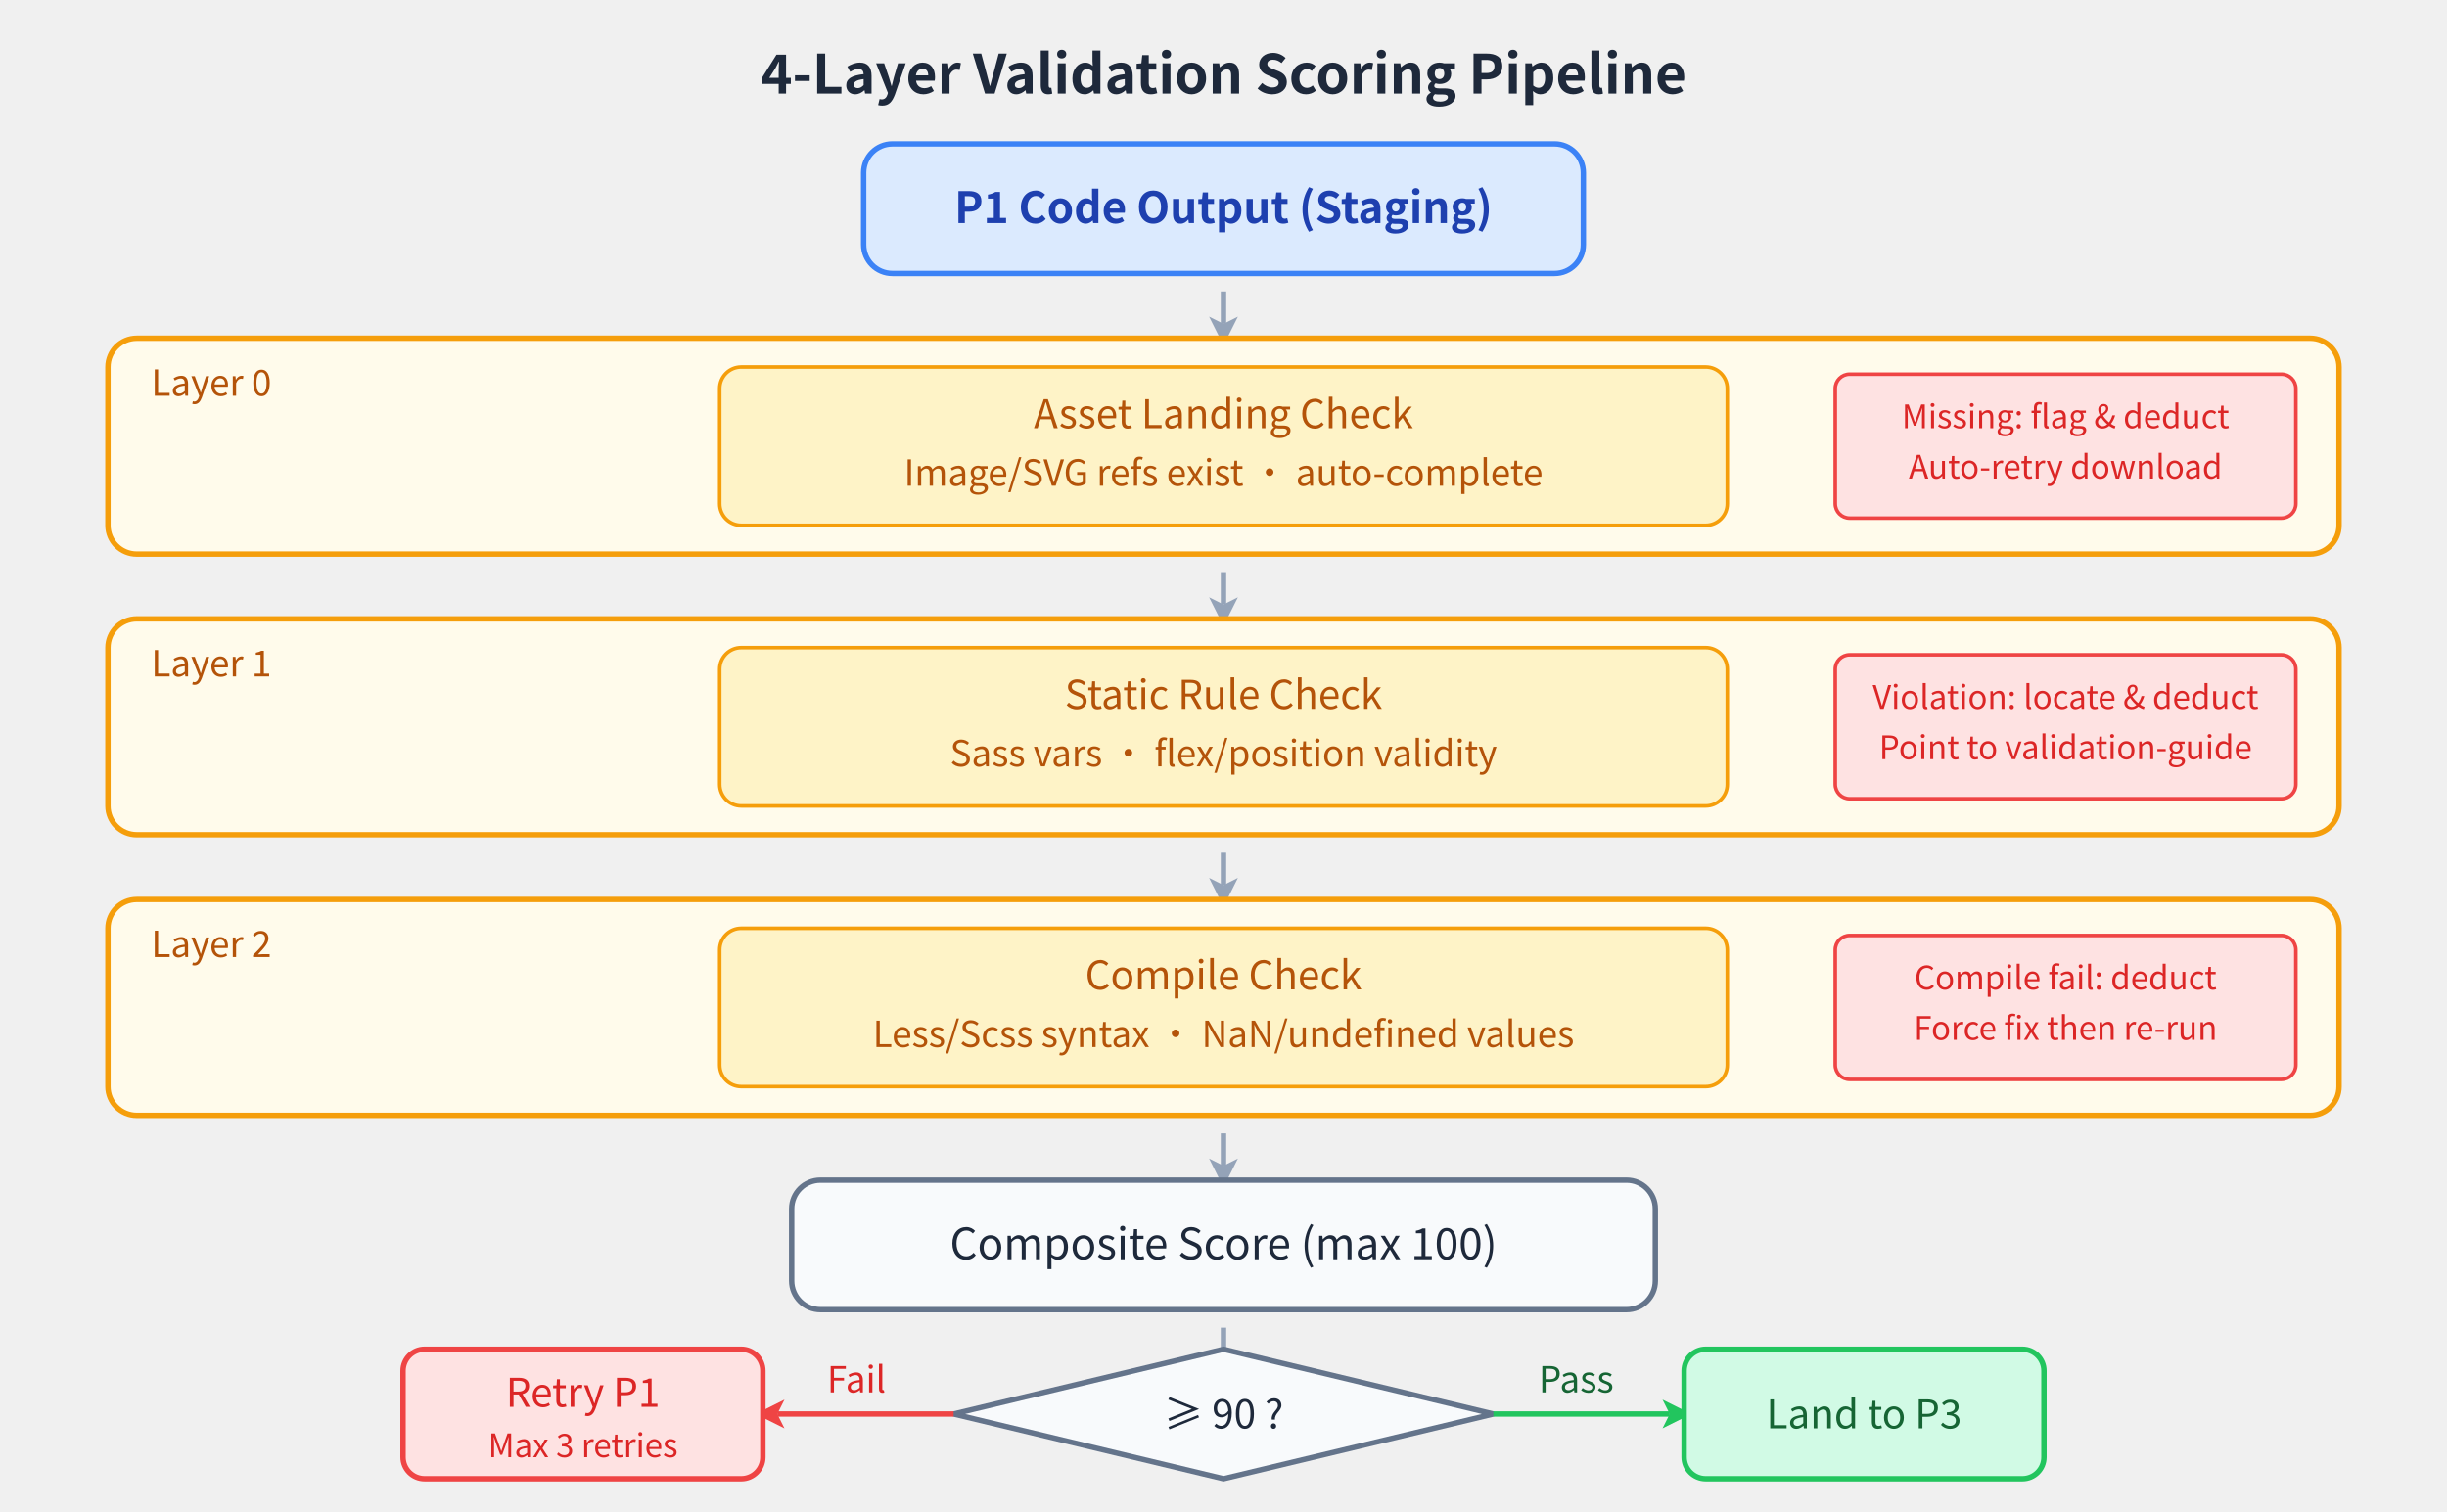
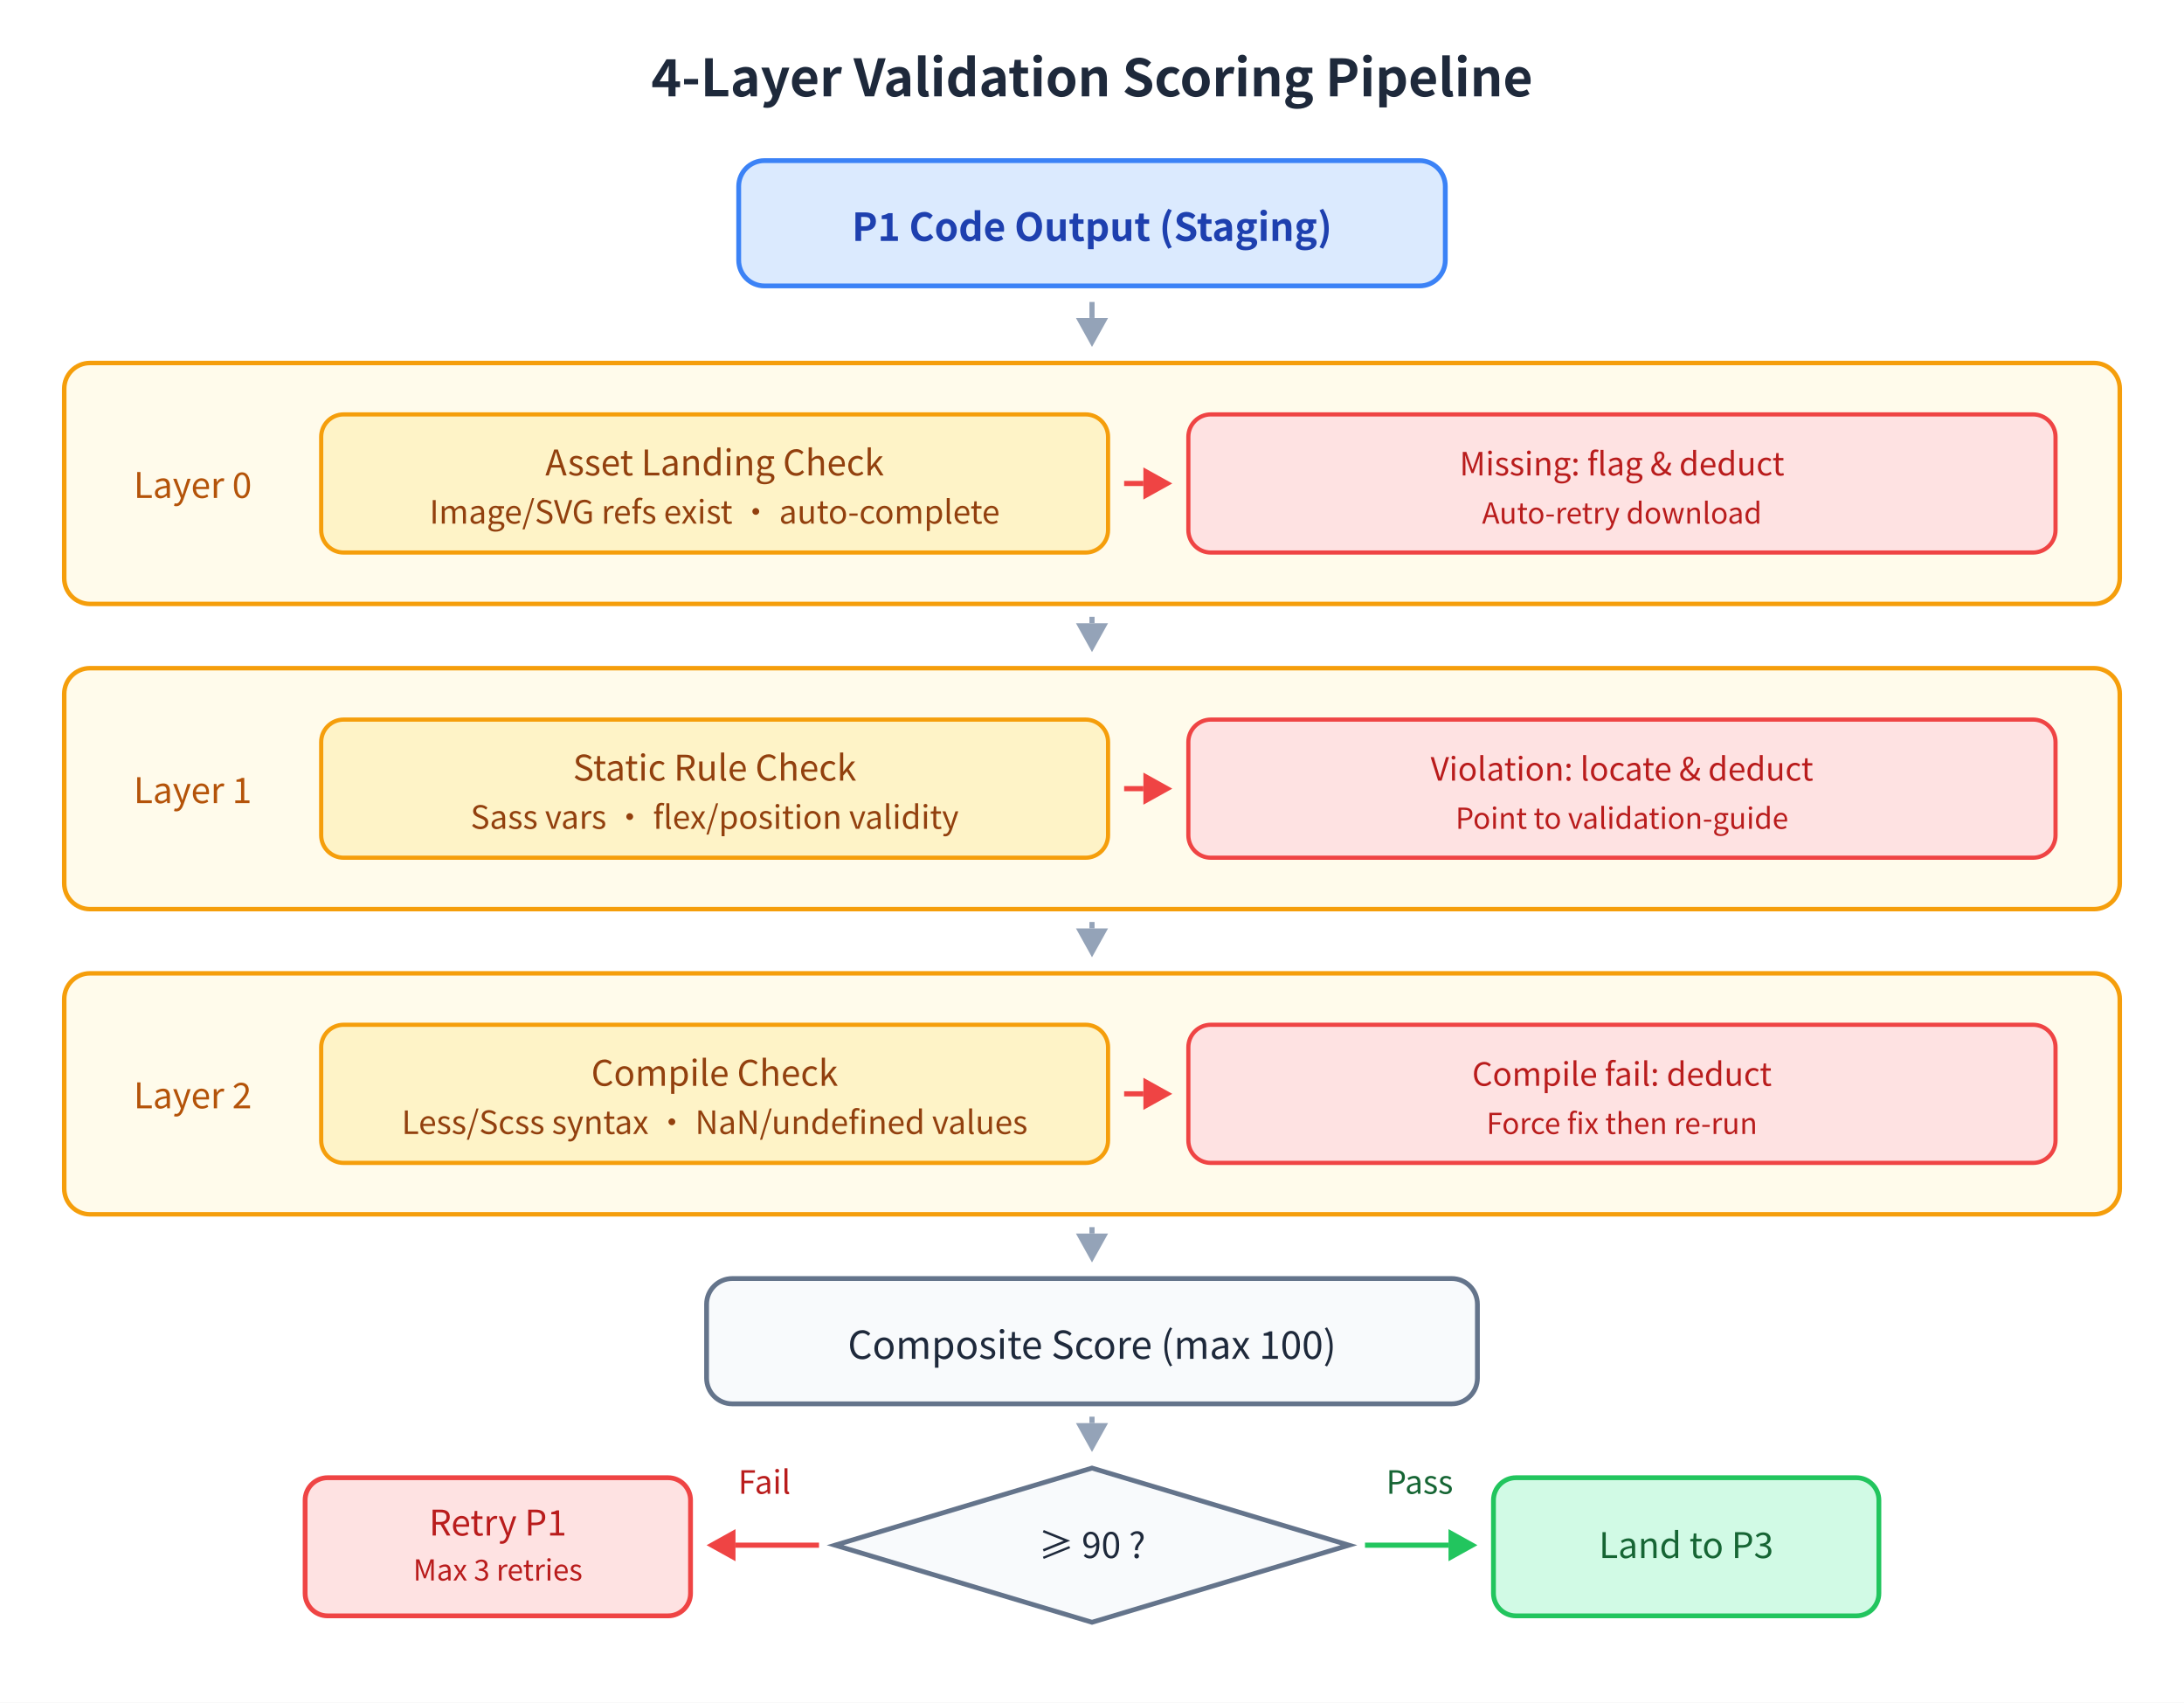
- <svg xmlns="http://www.w3.org/2000/svg" viewBox="0 0 680 420" width="680">
-   <defs>
-     <style>text { font-family: 'PingFang SC','Microsoft YaHei','Noto Sans CJK SC',system-ui,sans-serif; }</style>
-     <marker id="aw" markerWidth="8" markerHeight="8" refX="2" refY="4" orient="auto" markerUnits="userSpaceOnUse">
-       <path d="M0,0 L8,4 L0,8 L2,4 z" fill="#94a3b8" />
-     </marker>
-     <marker id="ag" markerWidth="8" markerHeight="8" refX="2" refY="4" orient="auto" markerUnits="userSpaceOnUse">
-       <path d="M0,0 L8,4 L0,8 L2,4 z" fill="#22c55e" />
-     </marker>
-     <marker id="ar" markerWidth="8" markerHeight="8" refX="2" refY="4" orient="auto" markerUnits="userSpaceOnUse">
-       <path d="M0,0 L8,4 L0,8 L2,4 z" fill="#ef4444" />
-     </marker>
-     <marker id="ao" markerWidth="8" markerHeight="8" refX="2" refY="4" orient="auto" markerUnits="userSpaceOnUse">
-       <path d="M0,0 L8,4 L0,8 L2,4 z" fill="#f59e0b" />
-     </marker>
-   </defs>
-   <text x="340" y="26" font-size="15" fill="#1e293b" text-anchor="middle" font-weight="600">4-Layer Validation Scoring Pipeline</text>
-   <rect x="240" y="40" width="200" height="36" rx="8" stroke="#3b82f6" stroke-width="1.5" fill="#dbeafe" />
-   <text x="340" y="62" font-size="12" fill="#1e40af" text-anchor="middle" font-weight="600">P1 Code Output (Staging)</text>
-   <path d="M340,81 L 340,90" fill="none" stroke="#94a3b8" stroke-width="1.5" marker-end="url(#aw)" />
-   <rect x="30" y="94" width="620" height="60" rx="8" stroke="#f59e0b" stroke-width="1.5" fill="#fffbeb" />
-   <text x="42" y="110" font-size="10" fill="#b45309">Layer 0</text>
-   <rect x="200" y="102" width="280" height="44" rx="6" stroke="#f59e0b" stroke-width="1" fill="#fef3c7" />
-   <text x="340" y="119" font-size="11" fill="#b45309" text-anchor="middle">Asset Landing Check</text>
-   <text x="340" y="135" font-size="10" fill="#b45309" text-anchor="middle">Image/SVG refs exist · auto-complete</text>
-   <rect x="510" y="104" width="128" height="40" rx="4" stroke="#ef4444" stroke-width="1" fill="#fee2e2" />
-   <text x="574" y="119" font-size="9" fill="#dc2626" text-anchor="middle">Missing: flag &amp; deduct</text>
-   <text x="574" y="133" font-size="9" fill="#dc2626" text-anchor="middle">Auto-retry download</text>
-   <path d="M340,159 L 340,168" fill="none" stroke="#94a3b8" stroke-width="1.5" marker-end="url(#aw)" />
-   <rect x="30" y="172" width="620" height="60" rx="8" stroke="#f59e0b" stroke-width="1.5" fill="#fffbeb" />
-   <text x="42" y="188" font-size="10" fill="#b45309">Layer 1</text>
-   <rect x="200" y="180" width="280" height="44" rx="6" stroke="#f59e0b" stroke-width="1" fill="#fef3c7" />
-   <text x="340" y="197" font-size="11" fill="#b45309" text-anchor="middle">Static Rule Check</text>
-   <text x="340" y="213" font-size="10" fill="#b45309" text-anchor="middle">Sass vars · flex/position validity</text>
-   <rect x="510" y="182" width="128" height="40" rx="4" stroke="#ef4444" stroke-width="1" fill="#fee2e2" />
-   <text x="574" y="197" font-size="9" fill="#dc2626" text-anchor="middle">Violation: locate &amp; deduct</text>
-   <text x="574" y="211" font-size="9" fill="#dc2626" text-anchor="middle">Point to validation-guide</text>
-   <path d="M340,237 L 340,246" fill="none" stroke="#94a3b8" stroke-width="1.5" marker-end="url(#aw)" />
-   <rect x="30" y="250" width="620" height="60" rx="8" stroke="#f59e0b" stroke-width="1.5" fill="#fffbeb" />
-   <text x="42" y="266" font-size="10" fill="#b45309">Layer 2</text>
-   <rect x="200" y="258" width="280" height="44" rx="6" stroke="#f59e0b" stroke-width="1" fill="#fef3c7" />
-   <text x="340" y="275" font-size="11" fill="#b45309" text-anchor="middle">Compile Check</text>
-   <text x="340" y="291" font-size="10" fill="#b45309" text-anchor="middle">Less/Scss syntax · NaN/undefined values</text>
-   <rect x="510" y="260" width="128" height="40" rx="4" stroke="#ef4444" stroke-width="1" fill="#fee2e2" />
-   <text x="574" y="275" font-size="9" fill="#dc2626" text-anchor="middle">Compile fail: deduct</text>
-   <text x="574" y="289" font-size="9" fill="#dc2626" text-anchor="middle">Force fix then re-run</text>
-   <path d="M340,315 L 340,324" fill="none" stroke="#94a3b8" stroke-width="1.5" marker-end="url(#aw)" />
-   <rect x="220" y="328" width="240" height="36" rx="8" stroke="#64748b" stroke-width="1.5" fill="#f8fafc" />
-   <text x="340" y="350" font-size="12" fill="#1e293b" text-anchor="middle">Composite Score (max 100)</text>
-   <path d="M340,369 L 340,378" fill="none" stroke="#94a3b8" stroke-width="1.5" marker-end="url(#aw)" />
-   <polygon points="340,375 415,393 340,411 265,393" stroke="#64748b" stroke-width="1.5" fill="#f8fafc" />
-   <text x="340" y="397" font-size="11" fill="#1e293b" text-anchor="middle">≥ 90 ?</text>
-   <path d="M415,393 L 464,393" fill="none" stroke="#22c55e" stroke-width="1.5" marker-end="url(#ag)" />
-   <text x="438" y="387" font-size="10" fill="#166534" text-anchor="middle">Pass</text>
-   <rect x="468" y="375" width="100" height="36" rx="6" stroke="#22c55e" stroke-width="1.5" fill="#d1fae5" />
-   <text x="518" y="397" font-size="11" fill="#166534" text-anchor="middle">Land to P3</text>
-   <path d="M265,393 L 216,393" fill="none" stroke="#ef4444" stroke-width="1.5" marker-end="url(#ar)" />
-   <text x="238" y="387" font-size="10" fill="#dc2626" text-anchor="middle">Fail</text>
-   <rect x="112" y="375" width="100" height="36" rx="6" stroke="#ef4444" stroke-width="1.5" fill="#fee2e2" />
-   <text x="162" y="391" font-size="11" fill="#dc2626" text-anchor="middle">Retry P1</text>
-   <text x="162" y="405" font-size="9" fill="#dc2626" text-anchor="middle">Max 3 retries</text>
+ <svg xmlns="http://www.w3.org/2000/svg" viewBox="0 0 680 530" width="680" height="530" role="img" aria-labelledby="title desc">
+   <style>text { font-family: 'PingFang SC', 'Microsoft YaHei', 'Noto Sans CJK SC', system-ui, sans-serif; }</style>
+   <rect width="680" height="530" fill="#fff" />
+   <text x="340" y="30" font-size="16" fill="#1e293b" text-anchor="middle" font-weight="600">4-Layer Validation Scoring Pipeline</text>
+   <rect x="230" y="50" width="220" height="39" rx="8" fill="#dbeafe" stroke="#3b82f6" stroke-width="1.5" />
+   <text x="340" y="75" font-size="12" fill="#1e40af" text-anchor="middle" font-weight="600">P1 Code Output (Staging)</text>
+   <rect x="20" y="113" width="640" height="75" rx="8" fill="#fffbeb" stroke="#f59e0b" stroke-width="1.4" />
+   <text x="60" y="155" font-size="11" fill="#b45309" text-anchor="middle">Layer 0</text>
+   <rect x="100" y="129" width="245" height="43" rx="7" fill="#fef3c7" stroke="#f59e0b" stroke-width="1.3" />
+   <text x="222.5" y="148" font-size="11" fill="#92400e" text-anchor="middle">Asset Landing Check</text>
+   <text x="222.5" y="163" font-size="10" fill="#92400e" text-anchor="middle">Image/SVG refs exist · auto-complete</text>
+   <rect x="370" y="129" width="270" height="43" rx="7" fill="#fee2e2" stroke="#ef4444" stroke-width="1.3" />
+   <text x="505" y="148" font-size="10" fill="#b91c1c" text-anchor="middle">Missing: flag &amp; deduct</text>
+   <text x="505" y="163" font-size="9" fill="#b91c1c" text-anchor="middle">Auto-retry download</text>
+   <path d="M350 150.5 L356 150.5" fill="none" stroke="#ef4444" stroke-width="1.6" />
+   <path d="M356 145.5 L365 150.5 L356 155.5 Z" fill="#ef4444" />
+   <rect x="20" y="208" width="640" height="75" rx="8" fill="#fffbeb" stroke="#f59e0b" stroke-width="1.4" />
+   <text x="60" y="250" font-size="11" fill="#b45309" text-anchor="middle">Layer 1</text>
+   <rect x="100" y="224" width="245" height="43" rx="7" fill="#fef3c7" stroke="#f59e0b" stroke-width="1.3" />
+   <text x="222.5" y="243" font-size="11" fill="#92400e" text-anchor="middle">Static Rule Check</text>
+   <text x="222.5" y="258" font-size="10" fill="#92400e" text-anchor="middle">Sass vars · flex/position validity</text>
+   <rect x="370" y="224" width="270" height="43" rx="7" fill="#fee2e2" stroke="#ef4444" stroke-width="1.3" />
+   <text x="505" y="243" font-size="10" fill="#b91c1c" text-anchor="middle">Violation: locate &amp; deduct</text>
+   <text x="505" y="258" font-size="9" fill="#b91c1c" text-anchor="middle">Point to validation-guide</text>
+   <path d="M350 245.5 L356 245.5" fill="none" stroke="#ef4444" stroke-width="1.6" />
+   <path d="M356 240.5 L365 245.5 L356 250.5 Z" fill="#ef4444" />
+   <rect x="20" y="303" width="640" height="75" rx="8" fill="#fffbeb" stroke="#f59e0b" stroke-width="1.4" />
+   <text x="60" y="345" font-size="11" fill="#b45309" text-anchor="middle">Layer 2</text>
+   <rect x="100" y="319" width="245" height="43" rx="7" fill="#fef3c7" stroke="#f59e0b" stroke-width="1.3" />
+   <text x="222.5" y="338" font-size="11" fill="#92400e" text-anchor="middle">Compile Check</text>
+   <text x="222.5" y="353" font-size="10" fill="#92400e" text-anchor="middle">Less/Scss syntax · NaN/undefined values</text>
+   <rect x="370" y="319" width="270" height="43" rx="7" fill="#fee2e2" stroke="#ef4444" stroke-width="1.3" />
+   <text x="505" y="338" font-size="10" fill="#b91c1c" text-anchor="middle">Compile fail: deduct</text>
+   <text x="505" y="353" font-size="9" fill="#b91c1c" text-anchor="middle">Force fix then re-run</text>
+   <path d="M350 340.5 L356 340.5" fill="none" stroke="#ef4444" stroke-width="1.6" />
+   <path d="M356 335.5 L365 340.5 L356 345.5 Z" fill="#ef4444" />
+   <rect x="220" y="398" width="240" height="39" rx="8" fill="#f8fafc" stroke="#64748b" stroke-width="1.5" />
+   <text x="340" y="423" font-size="12" fill="#1e293b" text-anchor="middle">Composite Score (max 100)</text>
+   <polygon points="340,457 420,481 340,505 260,481" fill="#f8fafc" stroke="#64748b" stroke-width="1.5" />
+   <text x="340" y="485" font-size="11" fill="#1e293b" text-anchor="middle">≥ 90 ?</text>
+   <rect x="95" y="460" width="120" height="43" rx="7" fill="#fee2e2" stroke="#ef4444" stroke-width="1.5" />
+   <text x="155" y="478" font-size="11" fill="#b91c1c" text-anchor="middle">Retry P1</text>
+   <text x="155" y="492" font-size="9" fill="#b91c1c" text-anchor="middle">Max 3 retries</text>
+   <rect x="465" y="460" width="120" height="43" rx="7" fill="#d1fae5" stroke="#22c55e" stroke-width="1.5" />
+   <text x="525" y="485" font-size="11" fill="#166534" text-anchor="middle">Land to P3</text>
+   <text x="238" y="465" font-size="10" fill="#b91c1c" text-anchor="middle">Fail</text>
+   <text x="442" y="465" font-size="10" fill="#166534" text-anchor="middle">Pass</text>
+   <path d="M340 94 L340 99" fill="none" stroke="#94a3b8" stroke-width="1.6" />
+   <path d="M335 99 L340 108 L345 99 Z" fill="#94a3b8" />
+   <path d="M340 192 L340 194" fill="none" stroke="#94a3b8" stroke-width="1.6" />
+   <path d="M335 194 L340 203 L345 194 Z" fill="#94a3b8" />
+   <path d="M340 287 L340 289" fill="none" stroke="#94a3b8" stroke-width="1.6" />
+   <path d="M335 289 L340 298 L345 289 Z" fill="#94a3b8" />
+   <path d="M340 382 L340 384" fill="none" stroke="#94a3b8" stroke-width="1.6" />
+   <path d="M335 384 L340 393 L345 384 Z" fill="#94a3b8" />
+   <path d="M340 441 L340 443" fill="none" stroke="#94a3b8" stroke-width="1.6" />
+   <path d="M335 443 L340 452 L345 443 Z" fill="#94a3b8" />
+   <path d="M255 481 L229 481" fill="none" stroke="#ef4444" stroke-width="1.6" />
+   <path d="M229 476 L220 481 L229 486 Z" fill="#ef4444" />
+   <path d="M425 481 L451 481" fill="none" stroke="#22c55e" stroke-width="1.6" />
+   <path d="M451 476 L460 481 L451 486 Z" fill="#22c55e" />
</svg>
